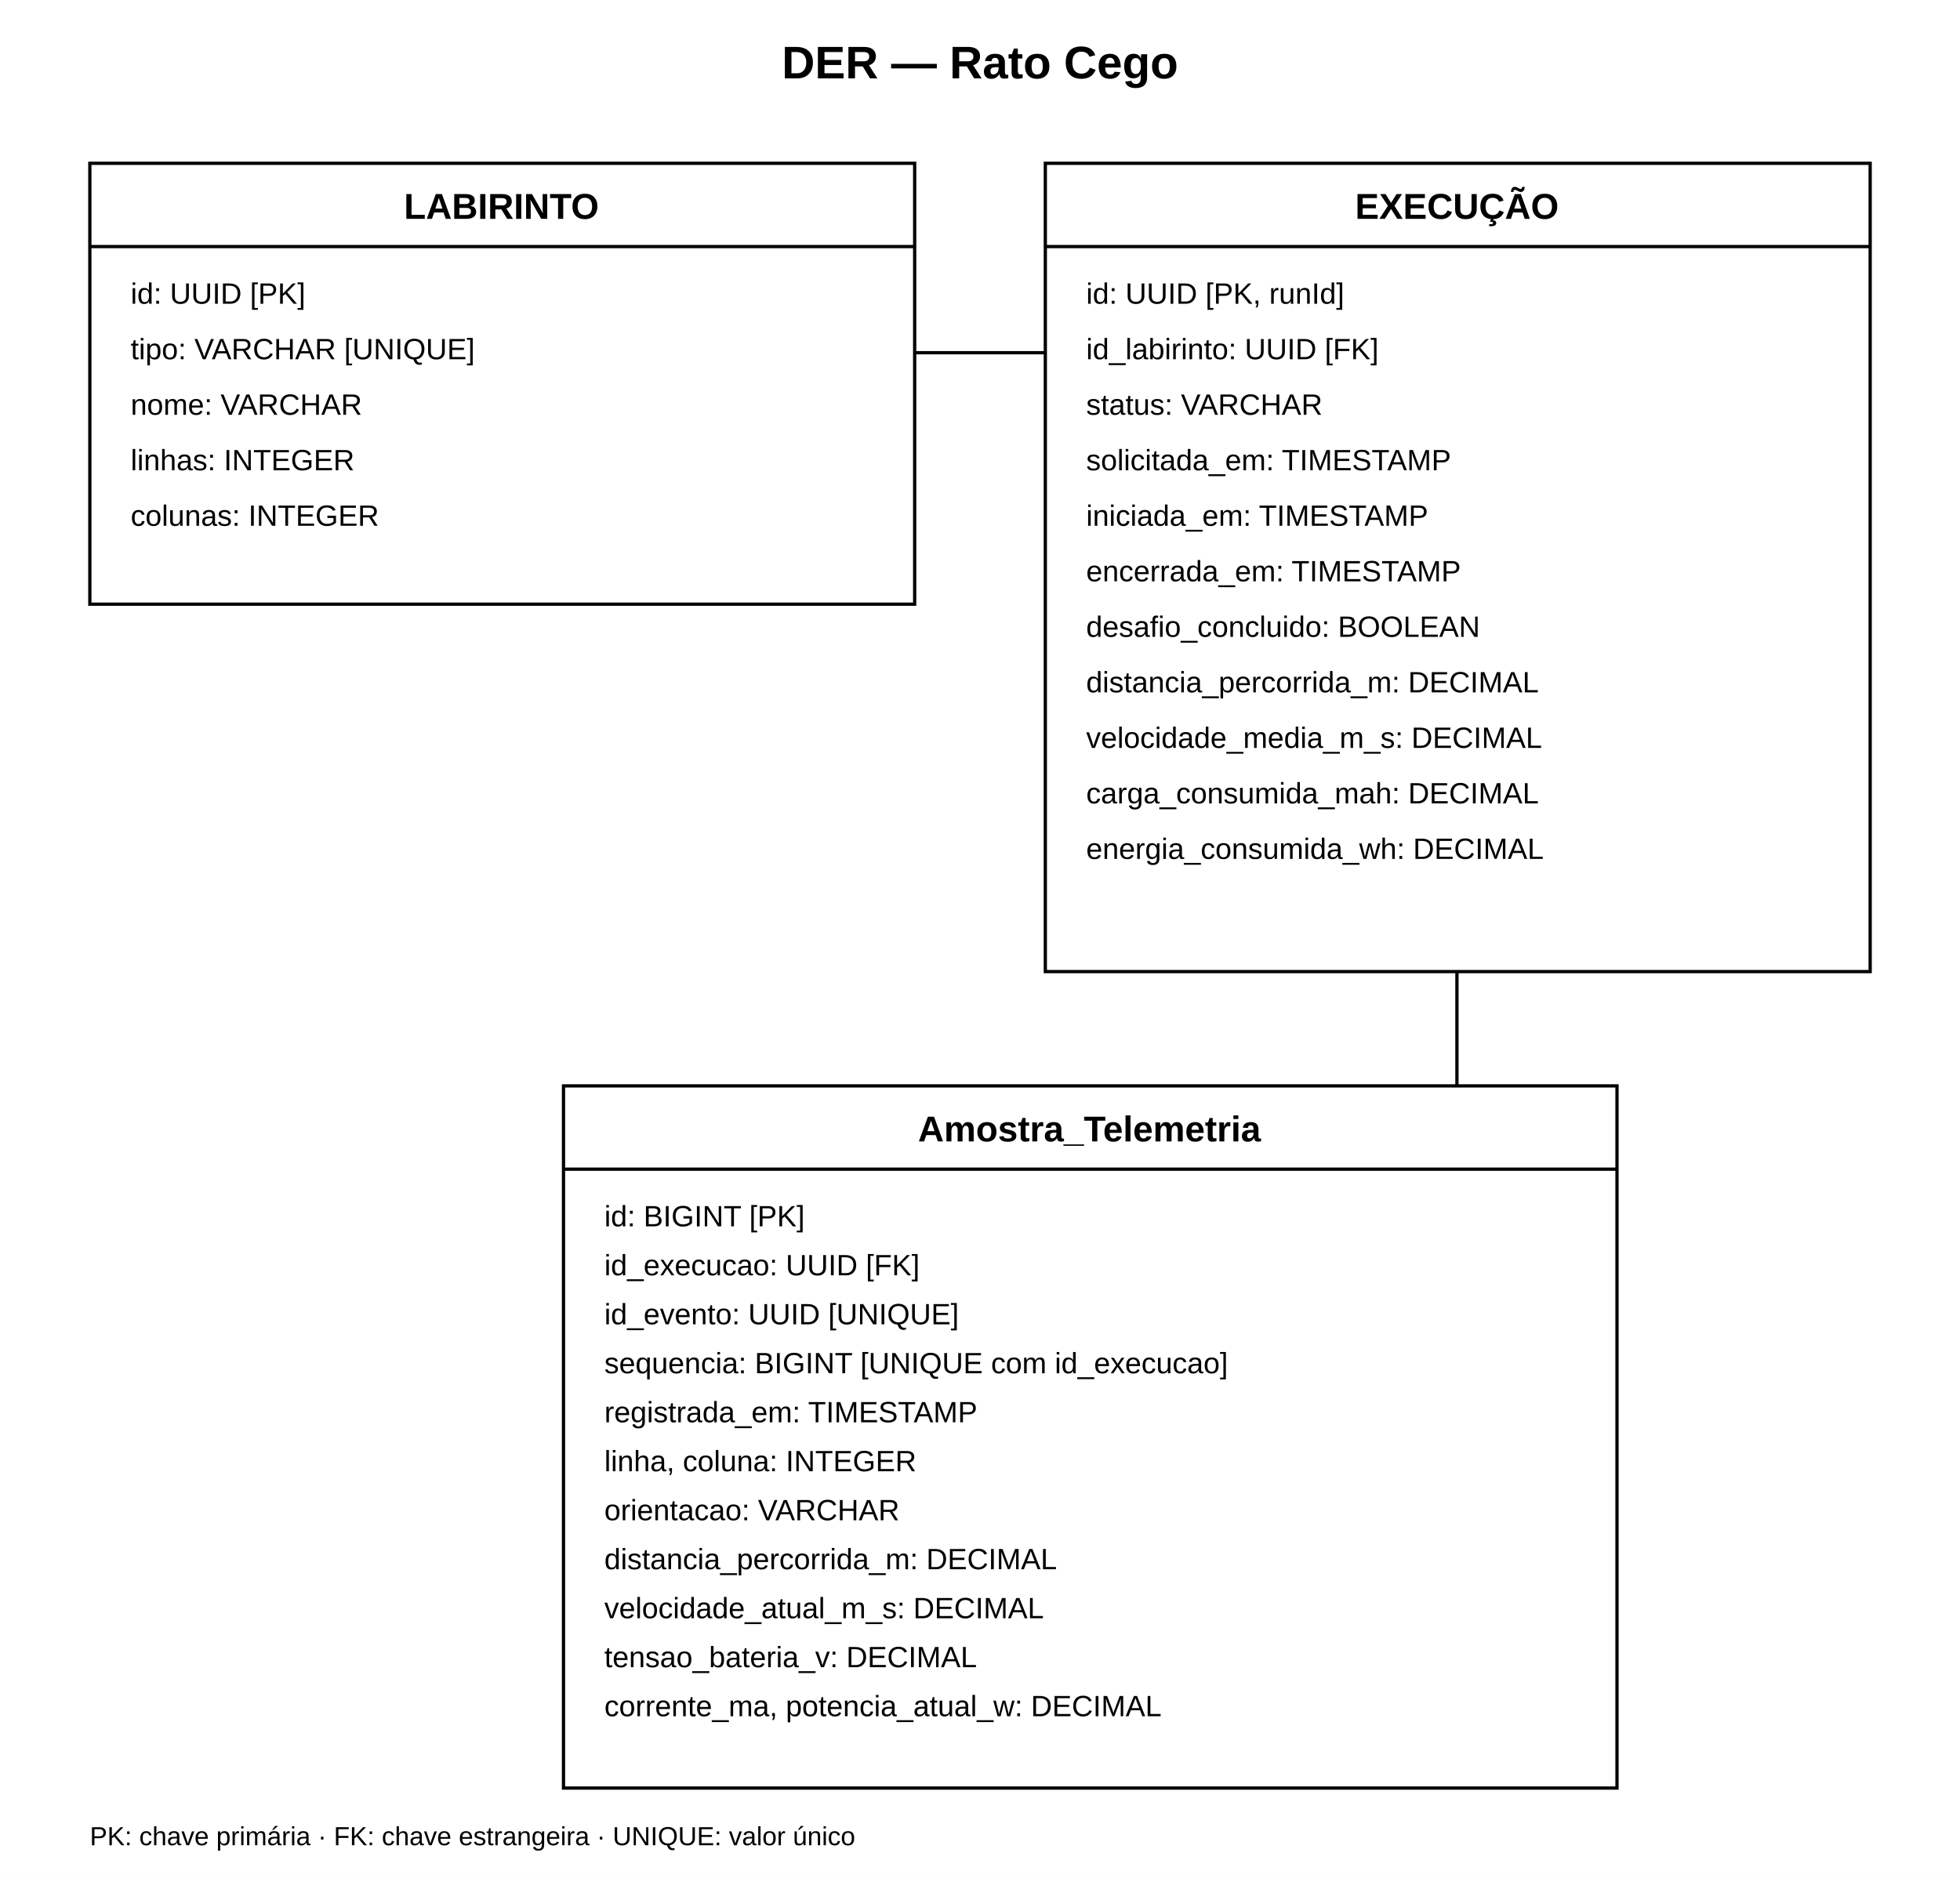
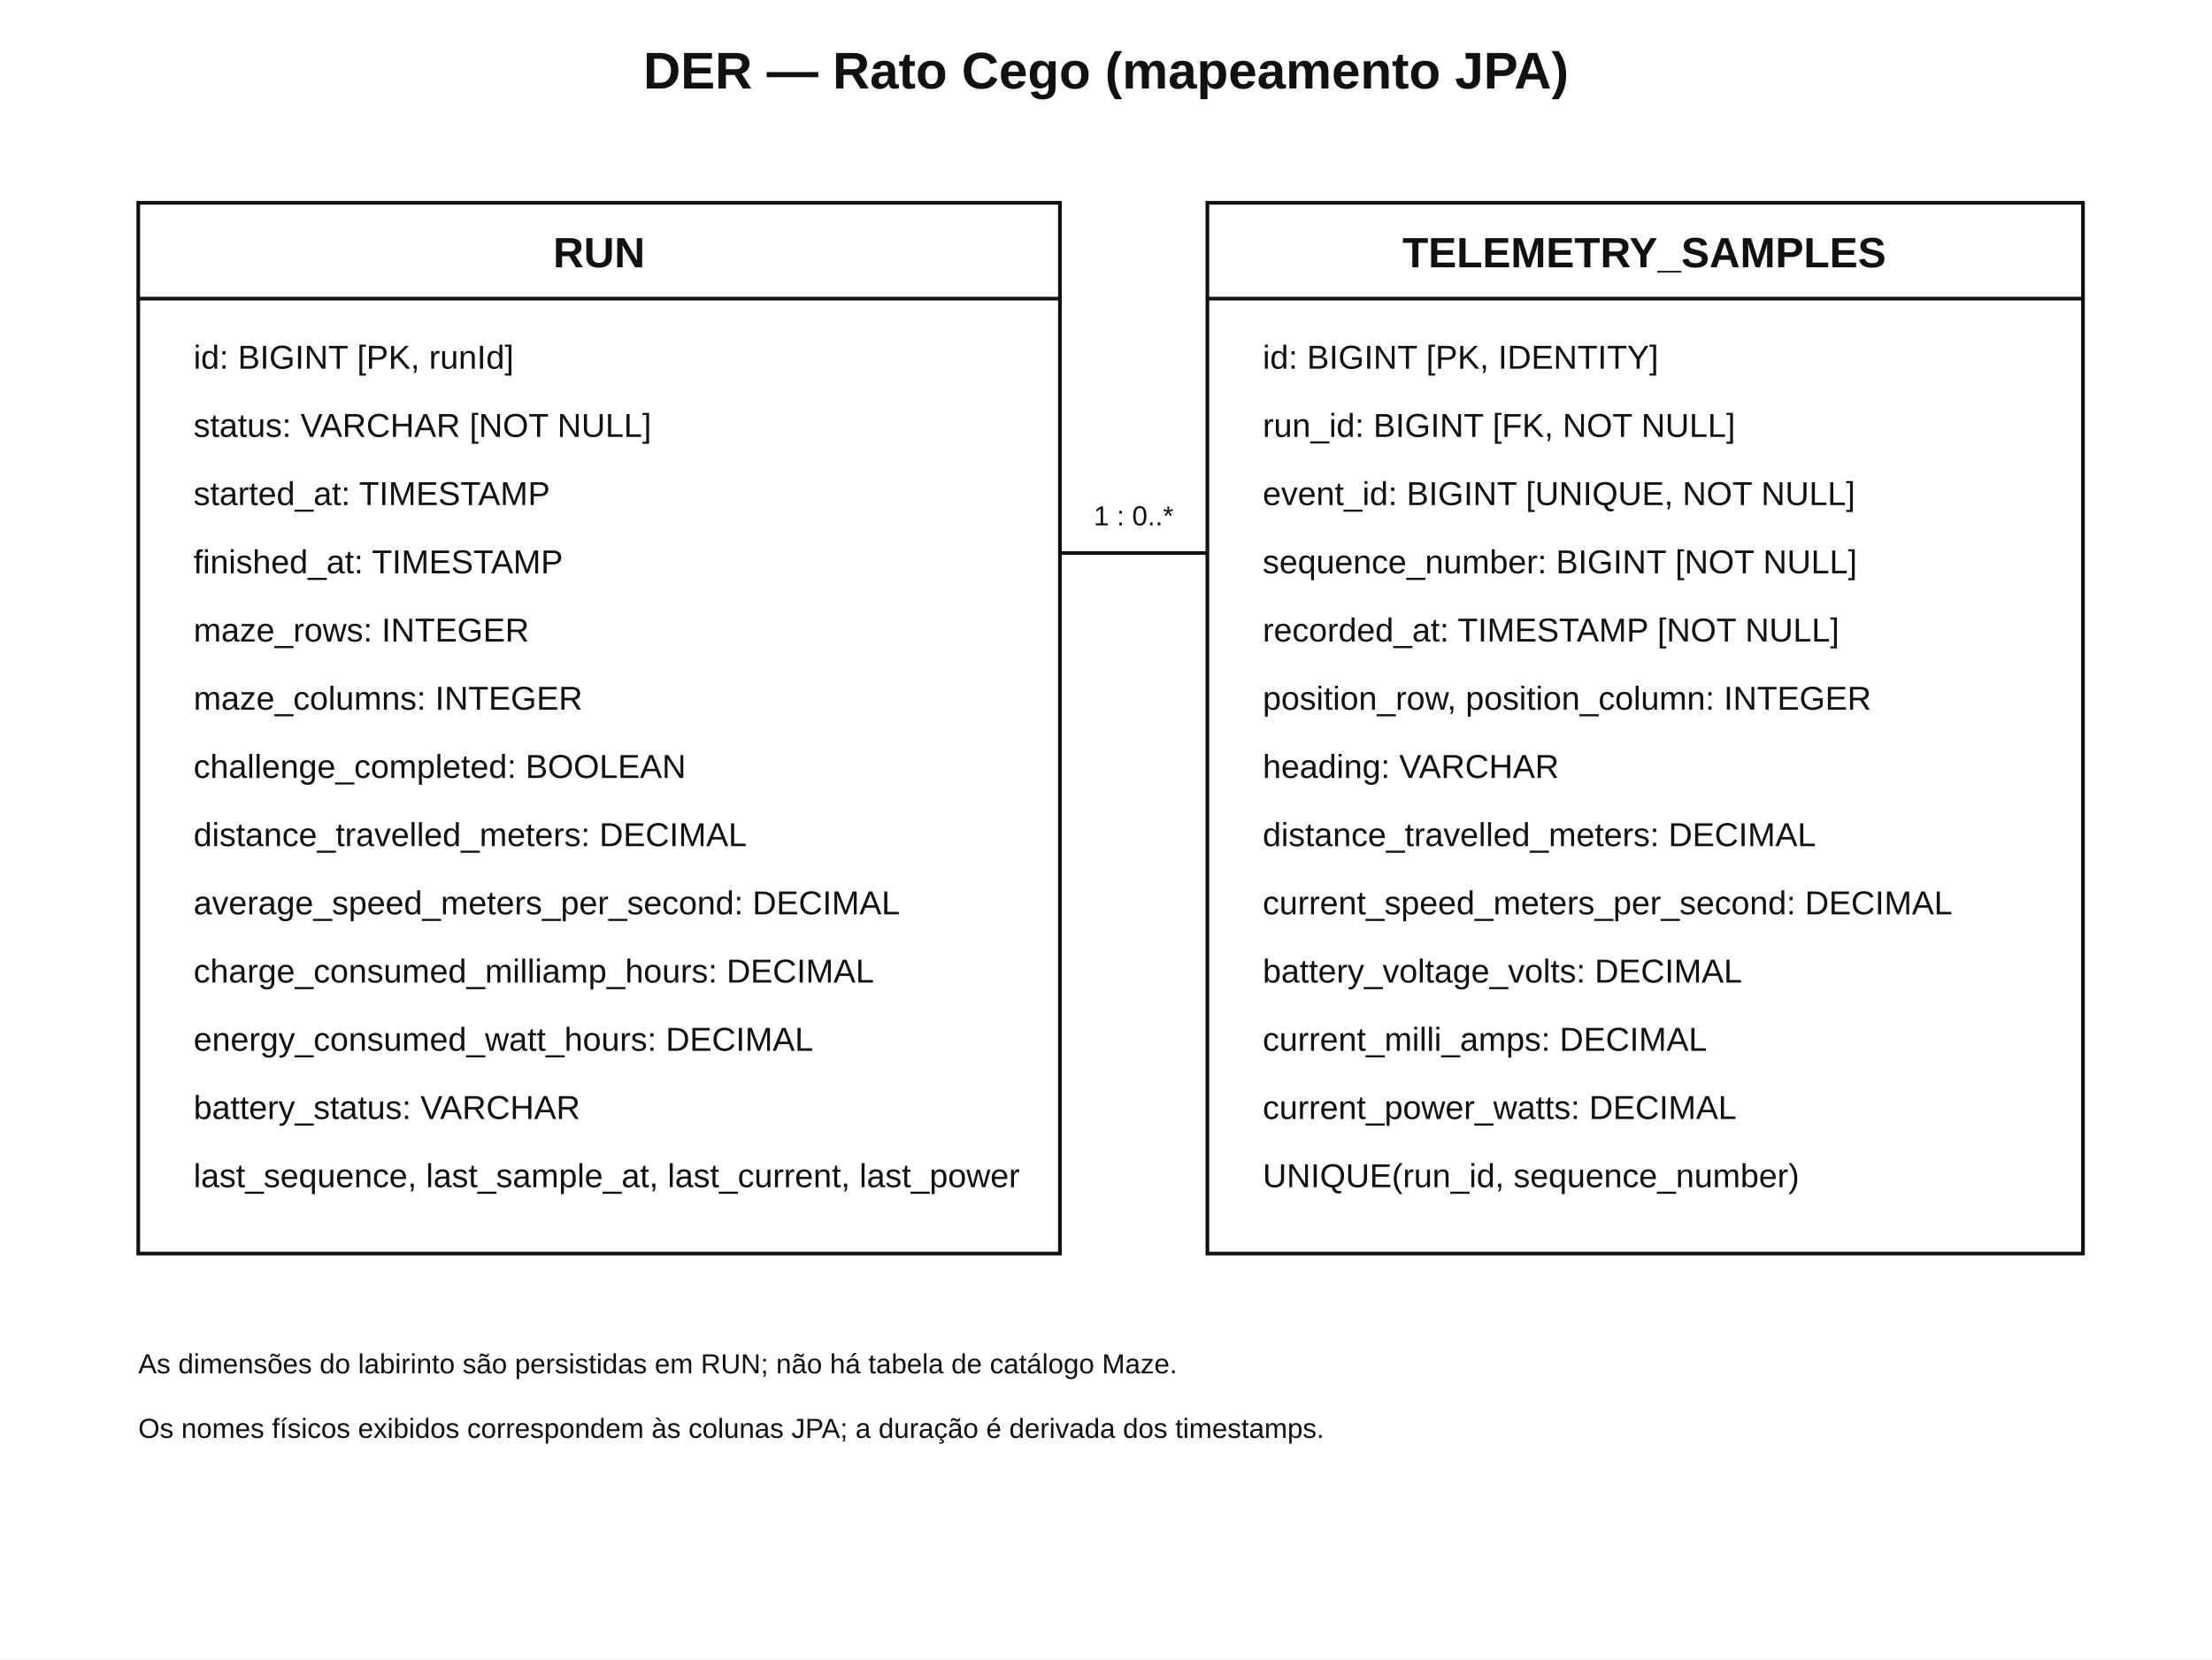
- <svg xmlns="http://www.w3.org/2000/svg" width="1200" height="1150" viewBox="0 0 1200 1150">
-   <style>
-     text { font-family: Arial, sans-serif; fill: #000; font-size: 18px; }
-     .title { font-size: 28px; font-weight: bold; }
-     .entity { font-size: 22px; font-weight: bold; }
-     .small { font-size: 16px; }
-     .box, .rule, .edge { fill: none; stroke: #000; stroke-width: 2; }
-   </style>
-   <rect width="1200" height="1150" fill="#fff" />
-   <text x="600" y="48" text-anchor="middle" class="title">DER — Rato Cego</text>
-   <rect class="box" x="55" y="100" width="505" height="270" />
-   <line class="rule" x1="55" y1="151" x2="560" y2="151" />
-   <text x="307" y="134" text-anchor="middle" class="entity">LABIRINTO</text>
-   <text x="80" y="186">id: UUID  [PK]</text>
-   <text x="80" y="220">tipo: VARCHAR  [UNIQUE]</text>
-   <text x="80" y="254">nome: VARCHAR</text>
-   <text x="80" y="288">linhas: INTEGER</text>
-   <text x="80" y="322">colunas: INTEGER</text>
-   <rect class="box" x="640" y="100" width="505" height="495" />
-   <line class="rule" x1="640" y1="151" x2="1145" y2="151" />
-   <text x="892" y="134" text-anchor="middle" class="entity">EXECUÇÃO</text>
-   <text x="665" y="186">id: UUID  [PK, runId]</text>
-   <text x="665" y="220">id_labirinto: UUID  [FK]</text>
-   <text x="665" y="254">status: VARCHAR</text>
-   <text x="665" y="288">solicitada_em: TIMESTAMP</text>
-   <text x="665" y="322">iniciada_em: TIMESTAMP</text>
-   <text x="665" y="356">encerrada_em: TIMESTAMP</text>
-   <text x="665" y="390">desafio_concluido: BOOLEAN</text>
-   <text x="665" y="424">distancia_percorrida_m: DECIMAL</text>
-   <text x="665" y="458">velocidade_media_m_s: DECIMAL</text>
-   <text x="665" y="492">carga_consumida_mah: DECIMAL</text>
-   <text x="665" y="526">energia_consumida_wh: DECIMAL</text>
-   <line class="edge" x1="560" y1="216" x2="640" y2="216" />
-   <rect class="box" x="345" y="665" width="645" height="430" />
-   <line class="rule" x1="345" y1="716" x2="990" y2="716" />
-   <text x="667" y="699" text-anchor="middle" class="entity">Amostra_Telemetria</text>
-   <text x="370" y="751">id: BIGINT  [PK]</text>
-   <text x="370" y="781">id_execucao: UUID  [FK]</text>
-   <text x="370" y="811">id_evento: UUID  [UNIQUE]</text>
-   <text x="370" y="841">sequencia: BIGINT  [UNIQUE com id_execucao]</text>
-   <text x="370" y="871">registrada_em: TIMESTAMP</text>
-   <text x="370" y="901">linha, coluna: INTEGER</text>
-   <text x="370" y="931">orientacao: VARCHAR</text>
-   <text x="370" y="961">distancia_percorrida_m: DECIMAL</text>
-   <text x="370" y="991">velocidade_atual_m_s: DECIMAL</text>
-   <text x="370" y="1021">tensao_bateria_v: DECIMAL</text>
-   <text x="370" y="1051">corrente_ma, potencia_atual_w: DECIMAL</text>
-   <line class="edge" x1="892" y1="595" x2="892" y2="665" />
-   <text x="55" y="1130" class="small">PK: chave primária   ·   FK: chave estrangeira   ·   UNIQUE: valor único</text>
+ <svg xmlns="http://www.w3.org/2000/svg" width="1200" height="900" viewBox="0 0 1200 900" role="img" aria-labelledby="title desc">
+   <style>text{font-family:Arial,sans-serif;fill:#111;font-size:18px}.title{font-size:28px;font-weight:bold}.entity{font-size:23px;font-weight:bold}.small{font-size:15px}.box,.rule,.edge{fill:none;stroke:#111;stroke-width:2}</style>
+   <rect width="1200" height="900" fill="#fff" />
+   <text x="600" y="48" text-anchor="middle" class="title">DER — Rato Cego (mapeamento JPA)</text>
+   <rect class="box" x="75" y="110" width="500" height="570" />
+   <line class="rule" x1="75" y1="162" x2="575" y2="162" />
+   <text x="325" y="145" text-anchor="middle" class="entity">RUN</text>
+   <text x="105" y="200">id: BIGINT [PK, runId]</text>
+   <text x="105" y="237">status: VARCHAR [NOT NULL]</text>
+   <text x="105" y="274">started_at: TIMESTAMP</text>
+   <text x="105" y="311">finished_at: TIMESTAMP</text>
+   <text x="105" y="348">maze_rows: INTEGER</text>
+   <text x="105" y="385">maze_columns: INTEGER</text>
+   <text x="105" y="422">challenge_completed: BOOLEAN</text>
+   <text x="105" y="459">distance_travelled_meters: DECIMAL</text>
+   <text x="105" y="496">average_speed_meters_per_second: DECIMAL</text>
+   <text x="105" y="533">charge_consumed_milliamp_hours: DECIMAL</text>
+   <text x="105" y="570">energy_consumed_watt_hours: DECIMAL</text>
+   <text x="105" y="607">battery_status: VARCHAR</text>
+   <text x="105" y="644">last_sequence, last_sample_at, last_current, last_power</text>
+   <rect class="box" x="655" y="110" width="475" height="570" />
+   <line class="rule" x1="655" y1="162" x2="1130" y2="162" />
+   <text x="892" y="145" text-anchor="middle" class="entity">TELEMETRY_SAMPLES</text>
+   <text x="685" y="200">id: BIGINT [PK, IDENTITY]</text>
+   <text x="685" y="237">run_id: BIGINT [FK, NOT NULL]</text>
+   <text x="685" y="274">event_id: BIGINT [UNIQUE, NOT NULL]</text>
+   <text x="685" y="311">sequence_number: BIGINT [NOT NULL]</text>
+   <text x="685" y="348">recorded_at: TIMESTAMP [NOT NULL]</text>
+   <text x="685" y="385">position_row, position_column: INTEGER</text>
+   <text x="685" y="422">heading: VARCHAR</text>
+   <text x="685" y="459">distance_travelled_meters: DECIMAL</text>
+   <text x="685" y="496">current_speed_meters_per_second: DECIMAL</text>
+   <text x="685" y="533">battery_voltage_volts: DECIMAL</text>
+   <text x="685" y="570">current_milli_amps: DECIMAL</text>
+   <text x="685" y="607">current_power_watts: DECIMAL</text>
+   <text x="685" y="644">UNIQUE(run_id, sequence_number)</text>
+   <path class="edge" d="M575 300 L655 300" />
+   <text x="615" y="285" text-anchor="middle" class="small">1 : 0..*</text>
+   <text x="75" y="745" class="small">As dimensões do labirinto são persistidas em RUN; não há tabela de catálogo Maze.</text>
+   <text x="75" y="780" class="small">Os nomes físicos exibidos correspondem às colunas JPA; a duração é derivada dos timestamps.</text>
</svg>
